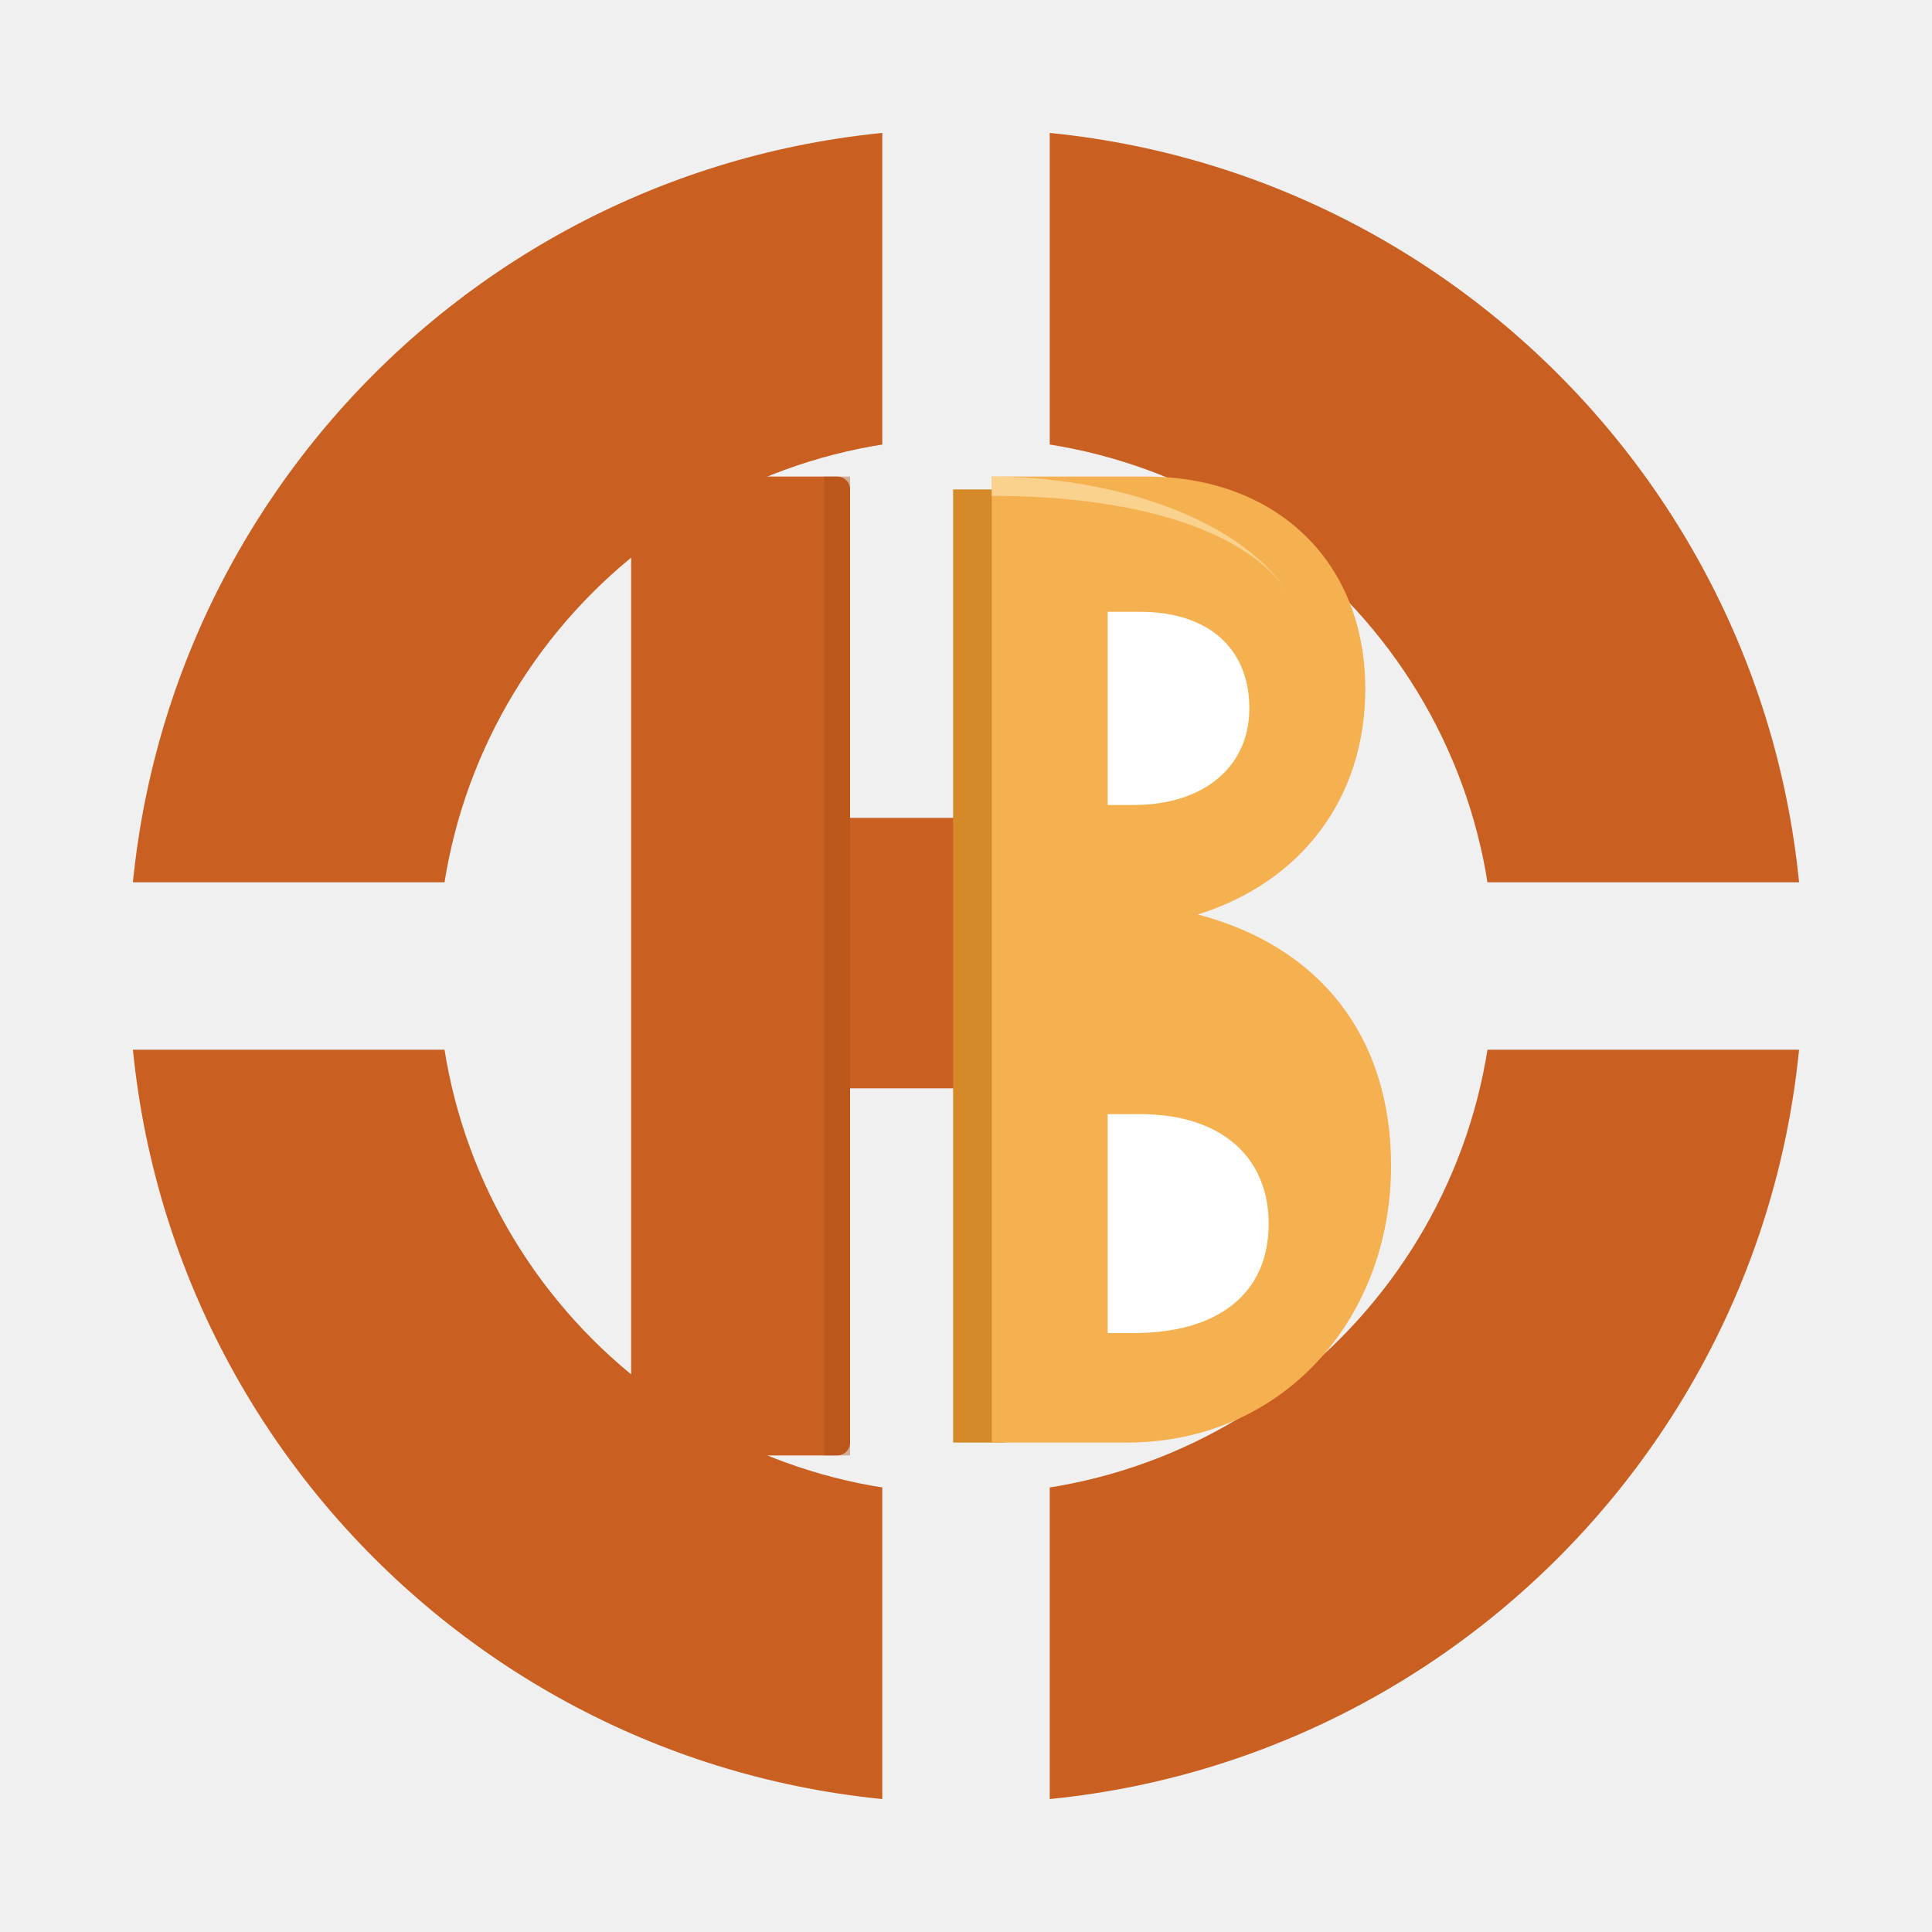
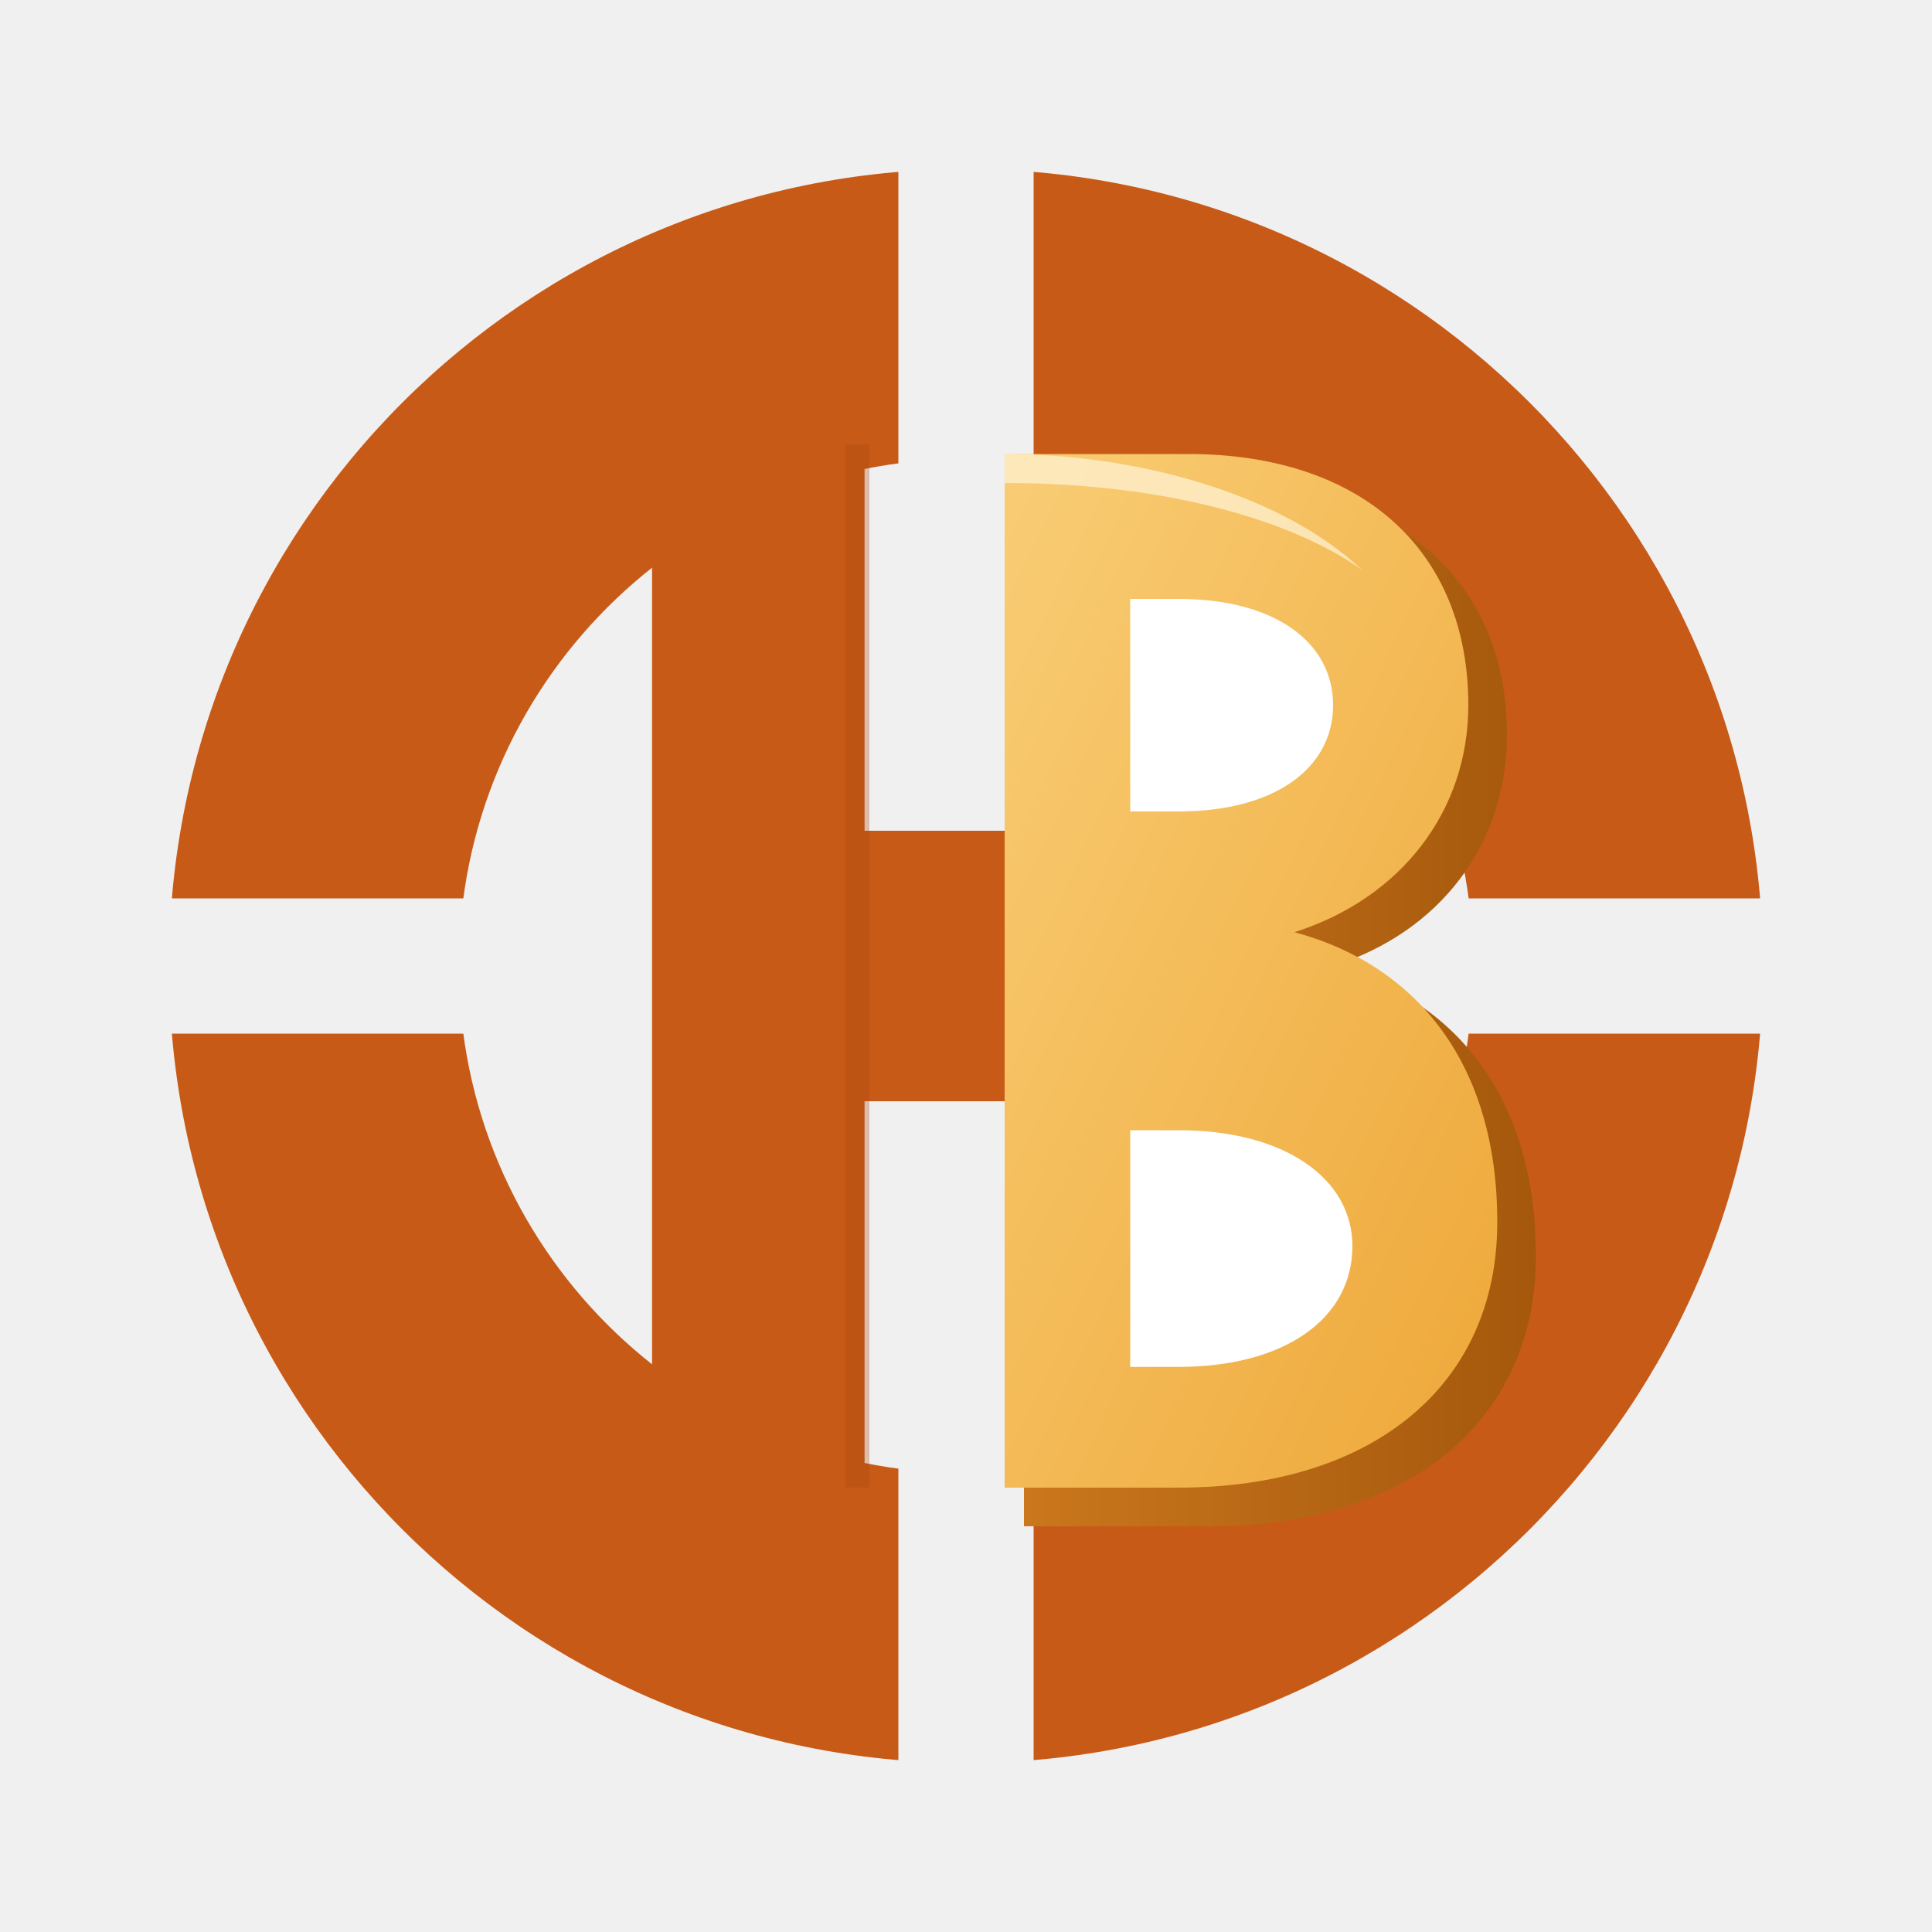
- <svg xmlns="http://www.w3.org/2000/svg" viewBox="0 0 300 300" width="100%" height="100%">
+ <svg xmlns="http://www.w3.org/2000/svg" viewBox="0 0 400 400" width="100%" height="100%">
  <defs>
-     <mask id="ring-gaps">
-       <rect width="300" height="300" fill="#FFFFFF" />
-       <rect x="0" y="137" width="300" height="26" fill="#000000" />
-       <rect x="137" y="0" width="26" height="300" fill="#000000" />
+     <mask id="hambak-quadrant-gaps">
+       <rect width="400" height="400" fill="#FFFFFF" />
+       <rect x="0" y="186" width="400" height="28" fill="#000000" />
+       <rect x="186" y="0" width="28" height="400" fill="#000000" />
    </mask>
+     <linearGradient id="b-face-grad" x1="0%" y1="0%" x2="100%" y2="100%">
+       <stop offset="0%" stop-color="#F9CD75" />
+       <stop offset="100%" stop-color="#EEA738" />
+     </linearGradient>
+     <linearGradient id="b-bevel-grad" x1="0%" y1="0%" x2="100%" y2="0%">
+       <stop offset="0%" stop-color="#CA771D" />
+       <stop offset="100%" stop-color="#A5580C" />
+     </linearGradient>
  </defs>
-   <path d="M 150 20 A 130 130 0 1 0 150 280 A 130 130 0 1 0 150 20 Z M 150 68 A 82 82 0 1 1 150 232 A 82 82 0 1 1 150 68 Z" fill="#C96022" fill-rule="evenodd" mask="url(#ring-gaps)" />
-   <g id="monogram-h">
-     <rect x="98" y="74" width="34" height="152" rx="2" fill="#C96022" />
-     <rect x="128" y="127" width="36" height="42" fill="#C96022" />
-     <rect x="128" y="74" width="4" height="152" fill="#A84814" opacity="0.4" />
+   <path d="M 200 35 A 165 165 0 1 0 200 365 A 165 165 0 1 0 200 35 Z M 200 95 A 105 105 0 1 1 200 305 A 105 105 0 1 1 200 95 Z" fill="#C85A17" fill-rule="evenodd" mask="url(#hambak-quadrant-gaps)" />
+   <g id="mark-h">
+     <rect x="135" y="92" width="44" height="216" rx="2" fill="#C85A17" />
+     <rect x="175" y="172" width="48" height="56" fill="#C85A17" />
+     <rect x="175" y="92" width="5" height="216" fill="#A8450E" opacity="0.3" />
  </g>
-   <g id="monogram-b">
-     <path d="M 148 76 L 156 76 L 156 224 L 148 224 Z" fill="#D68928" />
-     <path d="M 154 74          H 178          C 198 74, 212 87, 212 107          C 212 124, 202 137, 186 142          C 205 147, 216 161, 216 181          C 216 205, 199 224, 175 224          H 154          Z" fill="#F5B050" />
-     <path d="M 172 95          H 177          C 188 95, 194 101, 194 110          C 194 119, 187 125, 176 125          H 172          Z" fill="#FFFFFF" />
-     <path d="M 172 173          H 177          C 190 173, 197 180, 197 190          C 197 201, 189 207, 176 207          H 172          Z" fill="#FFFFFF" />
-     <path d="M 154 74 C 172 74, 192 80, 200 92 C 194 83, 178 77, 154 77 Z" fill="#FCE0A6" opacity="0.7" />
+   <g id="mark-b">
+     <path d="M 208 96          L 214 96          H 248          C 285 96, 308 116, 308 148          C 308 171, 294 189, 272 196          C 298 203, 314 224, 314 256          C 314 290, 288 312, 246 312          H 208          Z" fill="url(#b-bevel-grad)" transform="translate(4, 4)" />
+     <path d="M 208 94          H 246          C 282 94, 304 114, 304 146          C 304 168, 290 186, 268 193          C 294 200, 310 221, 310 253          C 310 287, 284 308, 244 308          H 208          Z" fill="url(#b-face-grad)" />
+     <path d="M 234 124          H 244          C 264 124, 276 133, 276 146          C 276 159, 264 168, 244 168          H 234          Z" fill="#FFFFFF" />
+     <path d="M 234 234          H 244          C 266 234, 280 244, 280 258          C 280 273, 266 283, 244 283          H 234          Z" fill="#FFFFFF" />
+     <path d="M 208 94 C 235 94, 265 102, 282 118 C 268 108, 242 100, 208 100 Z" fill="#FFF2D1" opacity="0.75" />
  </g>
</svg>
